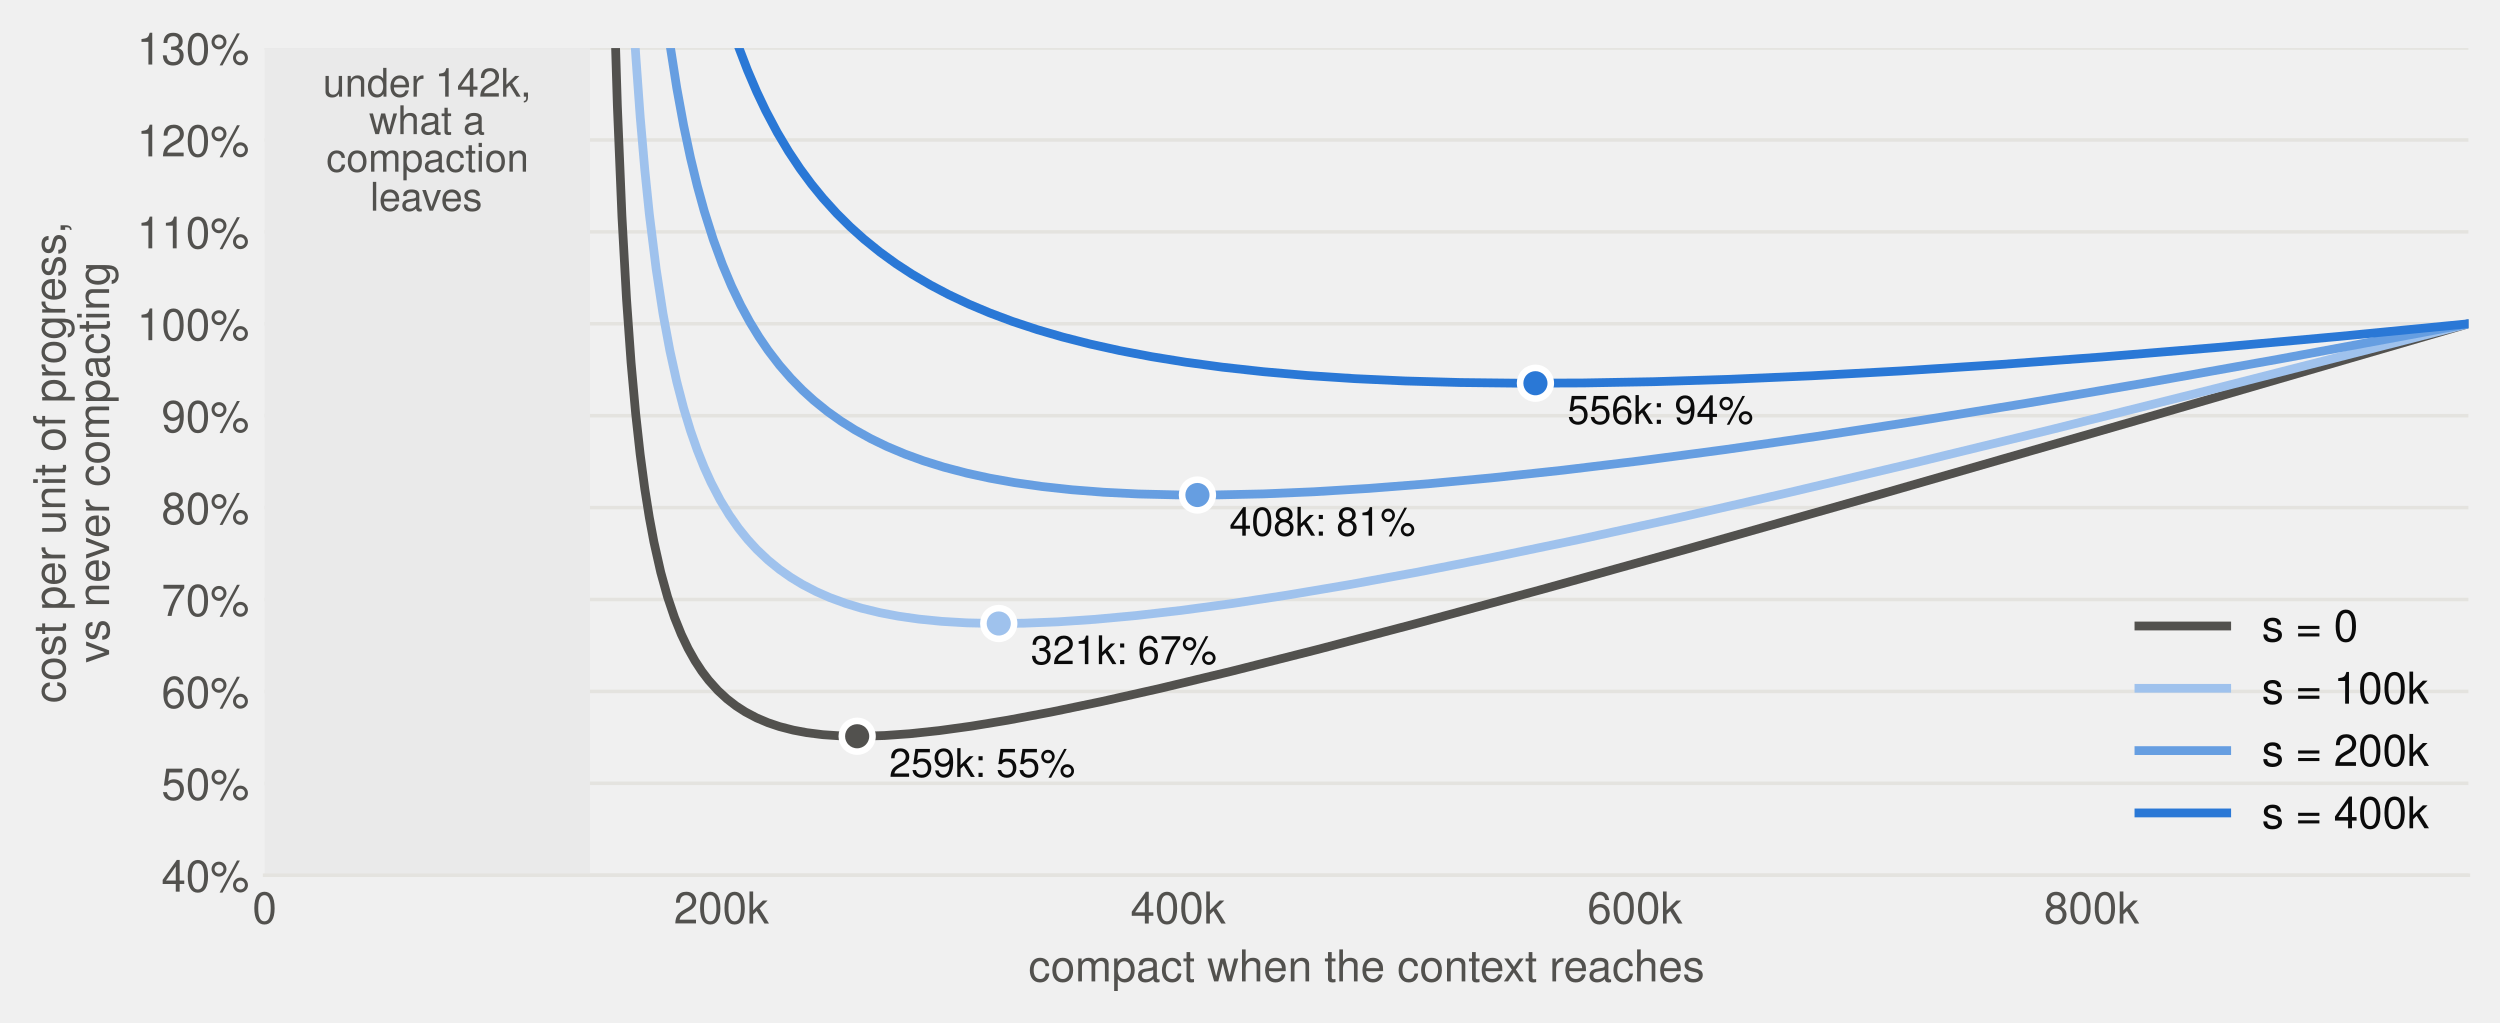
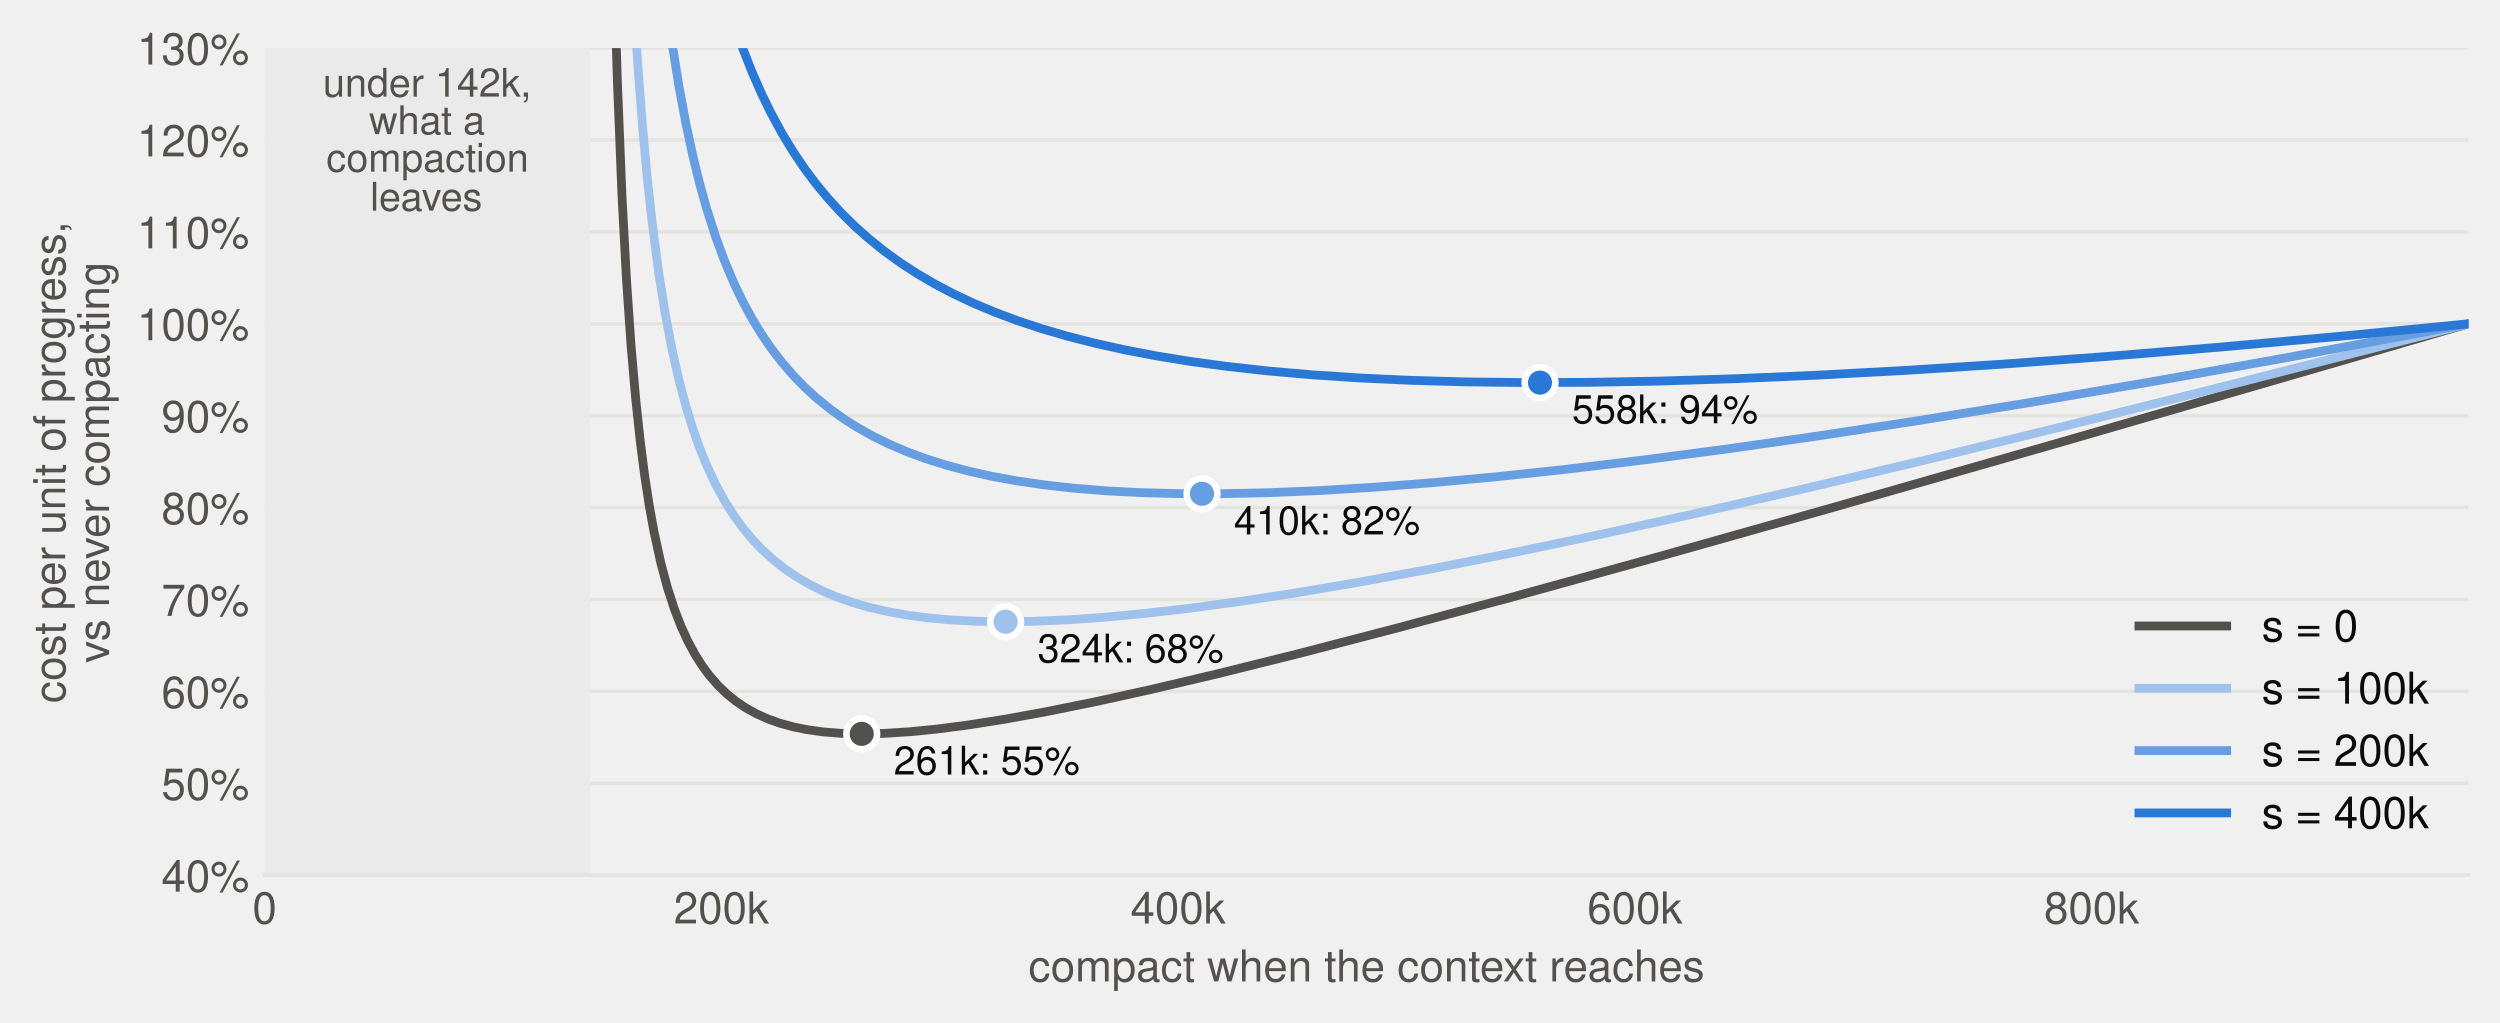
<svg xmlns="http://www.w3.org/2000/svg" xmlns:xlink="http://www.w3.org/1999/xlink" width="569.696pt" height="232.93pt" viewBox="0 0 569.696 232.93" version="1.1">
  <defs>
    <style type="text/css">*{stroke-linejoin: round; stroke-linecap: butt}</style>
  </defs>
  <g id="figure_1">
    <g id="patch_1">
      <path d="M 0 232.93  L 569.696 232.93  L 569.696 0  L 0 0  L 0 232.93  z " style="fill: none" />
    </g>
    <g id="axes_1">
      <g id="patch_2">
        <path d="M 60.296 199.446  L 562.496 199.446  L 562.496 10.95  L 60.296 10.95  L 60.296 199.446  z " style="fill: none" />
      </g>
      <g id="matplotlib.axis_1">
        <g id="xtick_1">
          <g id="line2d_1" />
          <g id="text_1">
            <text style="font-size: 10px; font-family: 'Helvetica', 'Arial', 'DejaVu Sans'; text-anchor: middle; fill: #52514e" x="60.296" y="210.446" transform="rotate(-0 60.2957 210.446)">0</text>
          </g>
        </g>
        <g id="xtick_2">
          <g id="line2d_2" />
          <g id="text_2">
            <text style="font-size: 10px; font-family: 'Helvetica', 'Arial', 'DejaVu Sans'; text-anchor: middle; fill: #52514e" x="164.379" y="210.446" transform="rotate(-0 164.3786 210.446)">200k</text>
          </g>
        </g>
        <g id="xtick_3">
          <g id="line2d_3" />
          <g id="text_3">
            <text style="font-size: 10px; font-family: 'Helvetica', 'Arial', 'DejaVu Sans'; text-anchor: middle; fill: #52514e" x="268.462" y="210.446" transform="rotate(-0 268.4615 210.446)">400k</text>
          </g>
        </g>
        <g id="xtick_4">
          <g id="line2d_4" />
          <g id="text_4">
            <text style="font-size: 10px; font-family: 'Helvetica', 'Arial', 'DejaVu Sans'; text-anchor: middle; fill: #52514e" x="372.544" y="210.446" transform="rotate(-0 372.5444 210.446)">600k</text>
          </g>
        </g>
        <g id="xtick_5">
          <g id="line2d_5" />
          <g id="text_5">
            <text style="font-size: 10px; font-family: 'Helvetica', 'Arial', 'DejaVu Sans'; text-anchor: middle; fill: #52514e" x="476.627" y="210.446" transform="rotate(-0 476.6273 210.446)">800k</text>
          </g>
        </g>
        <g id="text_6">
          <text style="font-size: 10px; font-family: 'Helvetica', 'Arial', 'DejaVu Sans'; text-anchor: middle; fill: #52514e" x="311.396" y="223.645" transform="rotate(-0 311.3957 223.6452)">compact when the context reaches</text>
        </g>
      </g>
      <g id="matplotlib.axis_2">
        <g id="ytick_1">
          <g id="line2d_6">
            <path d="M 60.296 199.446  L 562.496 199.446  " clip-path="url(#p06e94a9ac0)" style="fill: none; stroke: #e4e3df; stroke-width: 0.8; stroke-linecap: square" />
          </g>
          <g id="line2d_7" />
          <g id="text_7">
            <text style="font-size: 10px; font-family: 'Helvetica', 'Arial', 'DejaVu Sans'; text-anchor: end; fill: #52514e" x="56.796" y="203.196" transform="rotate(-0 56.7957 203.196)">40%</text>
          </g>
        </g>
        <g id="ytick_2">
          <g id="line2d_8">
            <path d="M 60.296 178.502  L 562.496 178.502  " clip-path="url(#p06e94a9ac0)" style="fill: none; stroke: #e4e3df; stroke-width: 0.8; stroke-linecap: square" />
          </g>
          <g id="line2d_9" />
          <g id="text_8">
            <text style="font-size: 10px; font-family: 'Helvetica', 'Arial', 'DejaVu Sans'; text-anchor: end; fill: #52514e" x="56.796" y="182.252" transform="rotate(-0 56.7957 182.252)">50%</text>
          </g>
        </g>
        <g id="ytick_3">
          <g id="line2d_10">
            <path d="M 60.296 157.558  L 562.496 157.558  " clip-path="url(#p06e94a9ac0)" style="fill: none; stroke: #e4e3df; stroke-width: 0.8; stroke-linecap: square" />
          </g>
          <g id="line2d_11" />
          <g id="text_9">
            <text style="font-size: 10px; font-family: 'Helvetica', 'Arial', 'DejaVu Sans'; text-anchor: end; fill: #52514e" x="56.796" y="161.308" transform="rotate(-0 56.7957 161.308)">60%</text>
          </g>
        </g>
        <g id="ytick_4">
          <g id="line2d_12">
            <path d="M 60.296 136.614  L 562.496 136.614  " clip-path="url(#p06e94a9ac0)" style="fill: none; stroke: #e4e3df; stroke-width: 0.8; stroke-linecap: square" />
          </g>
          <g id="line2d_13" />
          <g id="text_10">
            <text style="font-size: 10px; font-family: 'Helvetica', 'Arial', 'DejaVu Sans'; text-anchor: end; fill: #52514e" x="56.796" y="140.364" transform="rotate(-0 56.7957 140.364)">70%</text>
          </g>
        </g>
        <g id="ytick_5">
          <g id="line2d_14">
            <path d="M 60.296 115.67  L 562.496 115.67  " clip-path="url(#p06e94a9ac0)" style="fill: none; stroke: #e4e3df; stroke-width: 0.8; stroke-linecap: square" />
          </g>
          <g id="line2d_15" />
          <g id="text_11">
            <text style="font-size: 10px; font-family: 'Helvetica', 'Arial', 'DejaVu Sans'; text-anchor: end; fill: #52514e" x="56.796" y="119.42" transform="rotate(-0 56.7957 119.42)">80%</text>
          </g>
        </g>
        <g id="ytick_6">
          <g id="line2d_16">
            <path d="M 60.296 94.726  L 562.496 94.726  " clip-path="url(#p06e94a9ac0)" style="fill: none; stroke: #e4e3df; stroke-width: 0.8; stroke-linecap: square" />
          </g>
          <g id="line2d_17" />
          <g id="text_12">
            <text style="font-size: 10px; font-family: 'Helvetica', 'Arial', 'DejaVu Sans'; text-anchor: end; fill: #52514e" x="56.796" y="98.476" transform="rotate(-0 56.7957 98.476)">90%</text>
          </g>
        </g>
        <g id="ytick_7">
          <g id="line2d_18">
            <path d="M 60.296 73.782  L 562.496 73.782  " clip-path="url(#p06e94a9ac0)" style="fill: none; stroke: #e4e3df; stroke-width: 0.8; stroke-linecap: square" />
          </g>
          <g id="line2d_19" />
          <g id="text_13">
            <text style="font-size: 10px; font-family: 'Helvetica', 'Arial', 'DejaVu Sans'; text-anchor: end; fill: #52514e" x="56.796" y="77.532" transform="rotate(-0 56.7957 77.532)">100%</text>
          </g>
        </g>
        <g id="ytick_8">
          <g id="line2d_20">
            <path d="M 60.296 52.838  L 562.496 52.838  " clip-path="url(#p06e94a9ac0)" style="fill: none; stroke: #e4e3df; stroke-width: 0.8; stroke-linecap: square" />
          </g>
          <g id="line2d_21" />
          <g id="text_14">
            <text style="font-size: 10px; font-family: 'Helvetica', 'Arial', 'DejaVu Sans'; text-anchor: end; fill: #52514e" x="56.796" y="56.588" transform="rotate(-0 56.7957 56.588)">110%</text>
          </g>
        </g>
        <g id="ytick_9">
          <g id="line2d_22">
            <path d="M 60.296 31.894  L 562.496 31.894  " clip-path="url(#p06e94a9ac0)" style="fill: none; stroke: #e4e3df; stroke-width: 0.8; stroke-linecap: square" />
          </g>
          <g id="line2d_23" />
          <g id="text_15">
            <text style="font-size: 10px; font-family: 'Helvetica', 'Arial', 'DejaVu Sans'; text-anchor: end; fill: #52514e" x="56.796" y="35.644" transform="rotate(-0 56.7957 35.644)">120%</text>
          </g>
        </g>
        <g id="ytick_10">
          <g id="line2d_24">
            <path d="M 60.296 10.95  L 562.496 10.95  " clip-path="url(#p06e94a9ac0)" style="fill: none; stroke: #e4e3df; stroke-width: 0.8; stroke-linecap: square" />
          </g>
          <g id="line2d_25" />
          <g id="text_16">
            <text style="font-size: 10px; font-family: 'Helvetica', 'Arial', 'DejaVu Sans'; text-anchor: end; fill: #52514e" x="56.796" y="14.7" transform="rotate(-0 56.7957 14.7)">130%</text>
          </g>
        </g>
        <g id="text_17">
          <text style="font-size: 10px; font-family: 'Helvetica', 'Arial', 'DejaVu Sans'; fill: #52514e" transform="translate(14.84893 160.2207) rotate(-90)">cost per unit of progress,</text>
          <text style="font-size: 10px; font-family: 'Helvetica', 'Arial', 'DejaVu Sans'; fill: #52514e" transform="translate(24.85928 151.0496) rotate(-90)">vs never compacting</text>
        </g>
      </g>
      <g id="patch_3">
        <path d="M 60.296 199.446  L 134.438 199.446  L 134.438 10.95  L 60.296 10.95  z " clip-path="url(#p06e94a9ac0)" style="fill: #eaeaea" />
      </g>
      <g id="line2d_26">
-         <path d="M 139.917 -1  L 140.683 24.125  L 141.724 49.279  L 142.764 68.067  L 143.805 82.611  L 144.846 94.184  L 145.887 103.596  L 146.928 111.387  L 147.969 117.932  L 149.009 123.498  L 150.571 130.425  L 152.132 136.047  L 153.693 140.682  L 155.254 144.551  L 156.816 147.816  L 158.377 150.594  L 159.938 152.974  L 161.499 155.026  L 163.581 157.343  L 165.663 159.268  L 167.744 160.874  L 169.826 162.218  L 172.428 163.596  L 175.03 164.697  L 177.632 165.572  L 180.755 166.376  L 183.877 166.961  L 187.52 167.419  L 191.683 167.7  L 196.367 167.772  L 201.571 167.611  L 207.296 167.204  L 214.061 166.481  L 221.347 165.477  L 229.674 164.109  L 239.561 162.255  L 251.011 159.875  L 264.541 156.827  L 280.674 152.952  L 299.93 148.086  L 322.828 142.064  L 350.93 134.436  L 385.798 124.734  L 430.033 112.184  L 486.758 95.846  L 561.178 74.168  L 562.496 73.782  L 562.496 73.782  " clip-path="url(#p06e94a9ac0)" style="fill: none; stroke: #52514e; stroke-width: 2; stroke-linecap: square" />
+         <path d="M 140.088 -1  L 140.683 18.398  L 141.724 44.375  L 142.764 63.78  L 143.805 78.804  L 144.846 90.761  L 145.887 100.487  L 146.928 108.541  L 147.969 115.308  L 149.009 121.063  L 150.571 128.229  L 152.132 134.048  L 153.693 138.848  L 155.254 142.858  L 156.816 146.243  L 158.377 149.126  L 159.938 151.599  L 161.499 153.733  L 163.581 156.144  L 165.663 158.152  L 167.744 159.83  L 169.826 161.238  L 172.428 162.685  L 175.03 163.848  L 177.632 164.776  L 180.755 165.637  L 183.877 166.272  L 187.52 166.779  L 191.683 167.111  L 196.367 167.231  L 201.571 167.115  L 207.296 166.751  L 213.541 166.131  L 220.827 165.181  L 229.153 163.864  L 238.521 162.159  L 249.449 159.945  L 262.46 157.076  L 277.552 153.517  L 295.766 148.985  L 317.624 143.308  L 344.165 136.177  L 376.951 127.129  L 418.064 115.54  L 470.105 100.629  L 537.759 81.003  L 562.496 73.782  L 562.496 73.782  " clip-path="url(#p06e94a9ac0)" style="fill: none; stroke: #52514e; stroke-width: 2; stroke-linecap: square" />
      </g>
      <g id="line2d_27">
-         <path d="M 144.052 -1  L 144.846 12.234  L 145.887 26.648  L 146.928 38.646  L 147.969 48.783  L 149.53 61.343  L 151.091 71.518  L 152.652 79.922  L 154.213 86.972  L 155.775 92.964  L 157.336 98.114  L 158.897 102.582  L 160.458 106.49  L 162.02 109.933  L 164.101 113.925  L 166.183 117.355  L 168.265 120.325  L 170.346 122.915  L 172.428 125.186  L 175.03 127.65  L 177.632 129.765  L 180.234 131.591  L 182.836 133.171  L 185.959 134.796  L 189.081 136.17  L 192.724 137.507  L 196.367 138.605  L 200.53 139.616  L 204.694 140.407  L 209.377 141.077  L 214.582 141.595  L 220.306 141.935  L 226.551 142.078  L 233.316 142.012  L 241.123 141.7  L 249.449 141.139  L 258.817 140.278  L 269.225 139.087  L 280.674 137.547  L 293.164 135.643  L 307.215 133.275  L 322.828 130.416  L 340.522 126.943  L 360.298 122.828  L 382.675 117.935  L 407.655 112.24  L 435.758 105.602  L 468.023 97.746  L 504.973 88.516  L 547.647 77.62  L 562.496 73.782  L 562.496 73.782  " clip-path="url(#p06e94a9ac0)" style="fill: none; stroke: #9fc2ed; stroke-width: 2; stroke-linecap: square" />
+         <path d="M 144.343 -1  L 145.366 15.124  L 146.407 28.673  L 147.448 40.039  L 148.489 49.707  L 150.05 61.766  L 151.611 71.605  L 153.173 79.776  L 154.734 86.663  L 156.295 92.54  L 157.856 97.609  L 159.418 102.019  L 160.979 105.887  L 163.061 110.353  L 165.142 114.173  L 167.224 117.471  L 169.305 120.338  L 171.387 122.846  L 173.469 125.052  L 176.071 127.452  L 178.673 129.518  L 181.275 131.306  L 184.398 133.142  L 187.52 134.696  L 190.642 136.013  L 194.285 137.298  L 197.928 138.355  L 202.092 139.327  L 206.775 140.17  L 211.459 140.792  L 216.663 141.267  L 222.388 141.568  L 228.633 141.679  L 235.398 141.585  L 243.204 141.248  L 251.531 140.667  L 260.898 139.788  L 271.307 138.582  L 282.756 137.03  L 295.766 135.032  L 309.817 132.648  L 325.95 129.676  L 343.644 126.186  L 363.42 122.056  L 385.798 117.151  L 410.778 111.446  L 439.401 104.676  L 472.187 96.683  L 509.657 87.313  L 552.851 76.274  L 562.496 73.782  L 562.496 73.782  " clip-path="url(#p06e94a9ac0)" style="fill: none; stroke: #9fc2ed; stroke-width: 2; stroke-linecap: square" />
      </g>
      <g id="line2d_28">
-         <path d="M 151.194 -1  L 152.652 10.018  L 154.213 20.006  L 155.775 28.54  L 157.336 35.915  L 158.897 42.352  L 160.458 48.019  L 162.54 54.597  L 164.622 60.267  L 166.703 65.203  L 168.785 69.537  L 170.867 73.37  L 172.948 76.783  L 175.03 79.837  L 177.632 83.23  L 180.234 86.223  L 182.836 88.879  L 185.438 91.248  L 188.561 93.768  L 191.683 95.989  L 194.806 97.954  L 198.449 99.971  L 202.092 101.735  L 206.255 103.487  L 210.418 105  L 215.102 106.459  L 220.306 107.822  L 225.51 108.957  L 231.235 109.981  L 237.48 110.869  L 244.245 111.605  L 251.531 112.173  L 259.337 112.563  L 268.184 112.775  L 277.552 112.775  L 287.96 112.547  L 299.409 112.062  L 311.899 111.3  L 325.43 110.245  L 340.001 108.883  L 356.134 107.146  L 373.828 105.011  L 393.084 102.457  L 413.9 99.471  L 436.799 95.958  L 461.778 91.898  L 489.36 87.184  L 519.544 81.794  L 552.331 75.71  L 562.496 73.782  L 562.496 73.782  " clip-path="url(#p06e94a9ac0)" style="fill: none; stroke: #669ee1; stroke-width: 2; stroke-linecap: square" />
+         <path d="M 151.679 -1  L 153.173 9.999  L 154.734 19.763  L 156.295 28.138  L 157.856 35.4  L 159.418 41.758  L 160.979 47.368  L 163.061 53.898  L 165.142 59.541  L 167.224 64.464  L 169.305 68.794  L 171.387 72.63  L 173.469 76.051  L 175.55 79.116  L 178.153 82.526  L 180.755 85.537  L 183.357 88.213  L 185.959 90.602  L 189.081 93.145  L 192.204 95.389  L 195.326 97.376  L 198.969 99.418  L 202.612 101.205  L 206.775 102.982  L 210.939 104.518  L 215.622 106.001  L 220.827 107.389  L 226.031 108.546  L 231.755 109.591  L 238 110.502  L 244.766 111.258  L 252.051 111.846  L 259.858 112.256  L 268.705 112.487  L 278.072 112.505  L 288.48 112.294  L 299.93 111.826  L 312.419 111.08  L 325.95 110.038  L 340.522 108.69  L 356.655 106.966  L 374.349 104.843  L 393.604 102.301  L 414.421 99.324  L 437.319 95.821  L 462.299 91.771  L 489.881 87.066  L 520.065 81.685  L 552.851 75.609  L 562.496 73.782  L 562.496 73.782  " clip-path="url(#p06e94a9ac0)" style="fill: none; stroke: #669ee1; stroke-width: 2; stroke-linecap: square" />
      </g>
      <g id="line2d_29">
-         <path d="M 164.526 -1  L 166.183 4.458  L 168.265 10.579  L 170.346 16.018  L 172.428 20.885  L 174.51 25.267  L 177.112 30.169  L 179.714 34.53  L 182.316 38.438  L 184.918 41.96  L 187.52 45.15  L 190.642 48.603  L 193.765 51.706  L 196.887 54.508  L 200.53 57.45  L 204.173 60.091  L 207.816 62.473  L 211.979 64.921  L 216.143 67.116  L 220.827 69.325  L 225.51 71.297  L 230.714 73.247  L 236.439 75.14  L 242.164 76.806  L 248.409 78.4  L 255.174 79.899  L 262.46 81.287  L 270.266 82.549  L 278.593 83.675  L 287.96 84.708  L 297.848 85.57  L 308.777 86.288  L 320.226 86.816  L 332.716 87.167  L 346.246 87.323  L 360.818 87.268  L 376.951 86.976  L 394.125 86.441  L 412.859 85.632  L 433.156 84.53  L 455.013 83.12  L 478.952 81.352  L 504.973 79.203  L 533.075 76.658  L 562.496 73.782  L 562.496 73.782  " clip-path="url(#p06e94a9ac0)" style="fill: none; stroke: #2a78d6; stroke-width: 2; stroke-linecap: square" />
+         <path d="M 165.283 -1  L 167.224 5.229  L 169.305 11.163  L 171.387 16.453  L 173.469 21.201  L 175.55 25.487  L 178.153 30.293  L 180.755 34.581  L 183.357 38.431  L 185.959 41.908  L 188.561 45.062  L 191.683 48.482  L 194.806 51.56  L 197.928 54.343  L 201.571 57.269  L 205.214 59.899  L 208.857 62.273  L 213.02 64.715  L 217.184 66.907  L 221.867 69.115  L 226.551 71.086  L 231.755 73.038  L 237.48 74.934  L 243.204 76.603  L 249.449 78.201  L 256.215 79.706  L 263.501 81.099  L 271.307 82.366  L 279.633 83.497  L 289.001 84.537  L 298.889 85.404  L 309.817 86.128  L 321.267 86.661  L 333.756 87.018  L 347.287 87.179  L 361.859 87.128  L 377.992 86.842  L 395.165 86.311  L 413.9 85.506  L 434.196 84.408  L 456.054 83.002  L 479.993 81.237  L 506.014 79.092  L 534.116 76.55  L 562.496 73.782  L 562.496 73.782  " clip-path="url(#p06e94a9ac0)" style="fill: none; stroke: #2a78d6; stroke-width: 2; stroke-linecap: square" />
      </g>
      <g id="patch_4">
        <path d="M 60.296 199.446  L 562.496 199.446  " style="fill: none; stroke: #e4e3df; stroke-width: 0.8; stroke-linejoin: miter; stroke-linecap: square" />
      </g>
      <g id="text_18">
        <text style="font-size: 9px; font-family: 'Helvetica', 'Arial', 'DejaVu Sans'; fill: #52514e" transform="translate(73.60109 22.02283)">under 142k,</text>
        <text style="font-size: 9px; font-family: 'Helvetica', 'Arial', 'DejaVu Sans'; fill: #52514e" transform="translate(84.10929 30.5702)">what a</text>
        <text style="font-size: 9px; font-family: 'Helvetica', 'Arial', 'DejaVu Sans'; fill: #52514e" transform="translate(74.35624 39.11756)">compaction</text>
        <text style="font-size: 9px; font-family: 'Helvetica', 'Arial', 'DejaVu Sans'; fill: #52514e" transform="translate(84.3596 48.01156)">leaves</text>
      </g>
      <g id="line2d_30">
        <defs>
          <path id="m342513ac75" d="M 0 3.5  C 0.928 3.5 1.819 3.131 2.475 2.475  C 3.131 1.819 3.5 0.928 3.5 0  C 3.5 -0.928 3.131 -1.819 2.475 -2.475  C 1.819 -3.131 0.928 -3.5 0 -3.5  C -0.928 -3.5 -1.819 -3.131 -2.475 -2.475  C -3.131 -1.819 -3.5 -0.928 -3.5 0  C -3.5 0.928 -3.131 1.819 -2.475 2.475  C -1.819 3.131 -0.928 3.5 0 3.5  z " style="stroke: #ffffff; stroke-width: 1.5" />
        </defs>
        <g clip-path="url(#p06e94a9ac0)">
-           <use xlink:href="#m342513ac75" x="195.326" y="167.775" style="fill: #52514e; stroke: #ffffff; stroke-width: 1.5" />
+           <use xlink:href="#m342513ac75" x="196.367" y="167.231" style="fill: #52514e; stroke: #ffffff; stroke-width: 1.5" />
        </g>
      </g>
      <g id="text_19">
-         <text style="font-size: 9px; font-family: 'Helvetica', 'Arial', 'DejaVu Sans'; text-anchor: start; fill: #0b0b0b" x="202.612" y="177.039" transform="rotate(-0 202.612 177.0387)">259k: 55%</text>
+         <text style="font-size: 9px; font-family: 'Helvetica', 'Arial', 'DejaVu Sans'; text-anchor: start; fill: #0b0b0b" x="203.653" y="176.494" transform="rotate(-0 203.6529 176.4938)">261k: 55%</text>
      </g>
      <g id="line2d_31">
        <defs>
          <path id="m297c5e205b" d="M 0 3.5  C 0.928 3.5 1.819 3.131 2.475 2.475  C 3.131 1.819 3.5 0.928 3.5 0  C 3.5 -0.928 3.131 -1.819 2.475 -2.475  C 1.819 -3.131 0.928 -3.5 0 -3.5  C -0.928 -3.5 -1.819 -3.131 -2.475 -2.475  C -3.131 -1.819 -3.5 -0.928 -3.5 0  C -3.5 0.928 -3.131 1.819 -2.475 2.475  C -1.819 3.131 -0.928 3.5 0 3.5  z " style="stroke: #ffffff; stroke-width: 1.5" />
        </defs>
        <g clip-path="url(#p06e94a9ac0)">
-           <use xlink:href="#m297c5e205b" x="227.592" y="142.082" style="fill: #9fc2ed; stroke: #ffffff; stroke-width: 1.5" />
+           <use xlink:href="#m297c5e205b" x="229.153" y="141.679" style="fill: #9fc2ed; stroke: #ffffff; stroke-width: 1.5" />
        </g>
      </g>
      <g id="text_20">
-         <text style="font-size: 9px; font-family: 'Helvetica', 'Arial', 'DejaVu Sans'; text-anchor: start; fill: #0b0b0b" x="234.878" y="151.345" transform="rotate(-0 234.8777 151.3453)">321k: 67%</text>
+         <text style="font-size: 9px; font-family: 'Helvetica', 'Arial', 'DejaVu Sans'; text-anchor: start; fill: #0b0b0b" x="236.439" y="150.942" transform="rotate(-0 236.439 150.9424)">324k: 68%</text>
      </g>
      <g id="line2d_32">
        <defs>
          <path id="m775127333a" d="M 0 3.5  C 0.928 3.5 1.819 3.131 2.475 2.475  C 3.131 1.819 3.5 0.928 3.5 0  C 3.5 -0.928 3.131 -1.819 2.475 -2.475  C 1.819 -3.131 0.928 -3.5 0 -3.5  C -0.928 -3.5 -1.819 -3.131 -2.475 -2.475  C -3.131 -1.819 -3.5 -0.928 -3.5 0  C -3.5 0.928 -3.131 1.819 -2.475 2.475  C -1.819 3.131 -0.928 3.5 0 3.5  z " style="stroke: #ffffff; stroke-width: 1.5" />
        </defs>
        <g clip-path="url(#p06e94a9ac0)">
-           <use xlink:href="#m775127333a" x="272.868" y="112.802" style="fill: #669ee1; stroke: #ffffff; stroke-width: 1.5" />
+           <use xlink:href="#m775127333a" x="273.909" y="112.523" style="fill: #669ee1; stroke: #ffffff; stroke-width: 1.5" />
        </g>
      </g>
      <g id="text_21">
-         <text style="font-size: 9px; font-family: 'Helvetica', 'Arial', 'DejaVu Sans'; text-anchor: start; fill: #0b0b0b" x="280.154" y="122.065" transform="rotate(-0 280.1538 122.0649)">408k: 81%</text>
+         <text style="font-size: 9px; font-family: 'Helvetica', 'Arial', 'DejaVu Sans'; text-anchor: start; fill: #0b0b0b" x="281.195" y="121.787" transform="rotate(-0 281.1946 121.7867)">410k: 82%</text>
      </g>
      <g id="line2d_33">
        <defs>
          <path id="m560dafaeec" d="M 0 3.5  C 0.928 3.5 1.819 3.131 2.475 2.475  C 3.131 1.819 3.5 0.928 3.5 0  C 3.5 -0.928 3.131 -1.819 2.475 -2.475  C 1.819 -3.131 0.928 -3.5 0 -3.5  C -0.928 -3.5 -1.819 -3.131 -2.475 -2.475  C -3.131 -1.819 -3.5 -0.928 -3.5 0  C -3.5 0.928 -3.131 1.819 -2.475 2.475  C -1.819 3.131 -0.928 3.5 0 3.5  z " style="stroke: #ffffff; stroke-width: 1.5" />
        </defs>
        <g clip-path="url(#p06e94a9ac0)">
-           <use xlink:href="#m560dafaeec" x="349.889" y="87.329" style="fill: #2a78d6; stroke: #ffffff; stroke-width: 1.5" />
+           <use xlink:href="#m560dafaeec" x="350.93" y="87.187" style="fill: #2a78d6; stroke: #ffffff; stroke-width: 1.5" />
        </g>
      </g>
      <g id="text_22">
-         <text style="font-size: 9px; font-family: 'Helvetica', 'Arial', 'DejaVu Sans'; text-anchor: start; fill: #0b0b0b" x="357.175" y="96.593" transform="rotate(-0 357.1751 96.59265)">556k: 94%</text>
+         <text style="font-size: 9px; font-family: 'Helvetica', 'Arial', 'DejaVu Sans'; text-anchor: start; fill: #0b0b0b" x="358.216" y="96.45" transform="rotate(-0 358.216 96.44999)">558k: 94%</text>
      </g>
      <g id="legend_1">
        <g id="line2d_34">
          <path d="M 487.416 142.649  L 497.416 142.649  L 507.416 142.649  " style="fill: none; stroke: #52514e; stroke-width: 2; stroke-linecap: square" />
        </g>
        <g id="text_23">
          <text style="font-size: 10px; font-family: 'Helvetica', 'Arial', 'DejaVu Sans'; text-anchor: start; fill: #0b0b0b" x="515.416" y="146.149" transform="rotate(-0 515.416 146.1491)">s = 0</text>
        </g>
        <g id="line2d_35">
          <path d="M 487.416 156.848  L 497.416 156.848  L 507.416 156.848  " style="fill: none; stroke: #9fc2ed; stroke-width: 2; stroke-linecap: square" />
        </g>
        <g id="text_24">
          <text style="font-size: 10px; font-family: 'Helvetica', 'Arial', 'DejaVu Sans'; text-anchor: start; fill: #0b0b0b" x="515.416" y="160.348" transform="rotate(-0 515.416 160.3483)">s = 100k</text>
        </g>
        <g id="line2d_36">
          <path d="M 487.416 171.048  L 497.416 171.048  L 507.416 171.048  " style="fill: none; stroke: #669ee1; stroke-width: 2; stroke-linecap: square" />
        </g>
        <g id="text_25">
          <text style="font-size: 10px; font-family: 'Helvetica', 'Arial', 'DejaVu Sans'; text-anchor: start; fill: #0b0b0b" x="515.416" y="174.548" transform="rotate(-0 515.416 174.5476)">s = 200k</text>
        </g>
        <g id="line2d_37">
          <path d="M 487.416 185.247  L 497.416 185.247  L 507.416 185.247  " style="fill: none; stroke: #2a78d6; stroke-width: 2; stroke-linecap: square" />
        </g>
        <g id="text_26">
          <text style="font-size: 10px; font-family: 'Helvetica', 'Arial', 'DejaVu Sans'; text-anchor: start; fill: #0b0b0b" x="515.416" y="188.747" transform="rotate(-0 515.416 188.7468)">s = 400k</text>
        </g>
      </g>
    </g>
  </g>
  <defs>
    <clipPath id="p06e94a9ac0">
      <rect x="60.296" y="10.95" width="502.2" height="188.496" />
    </clipPath>
  </defs>
</svg>
